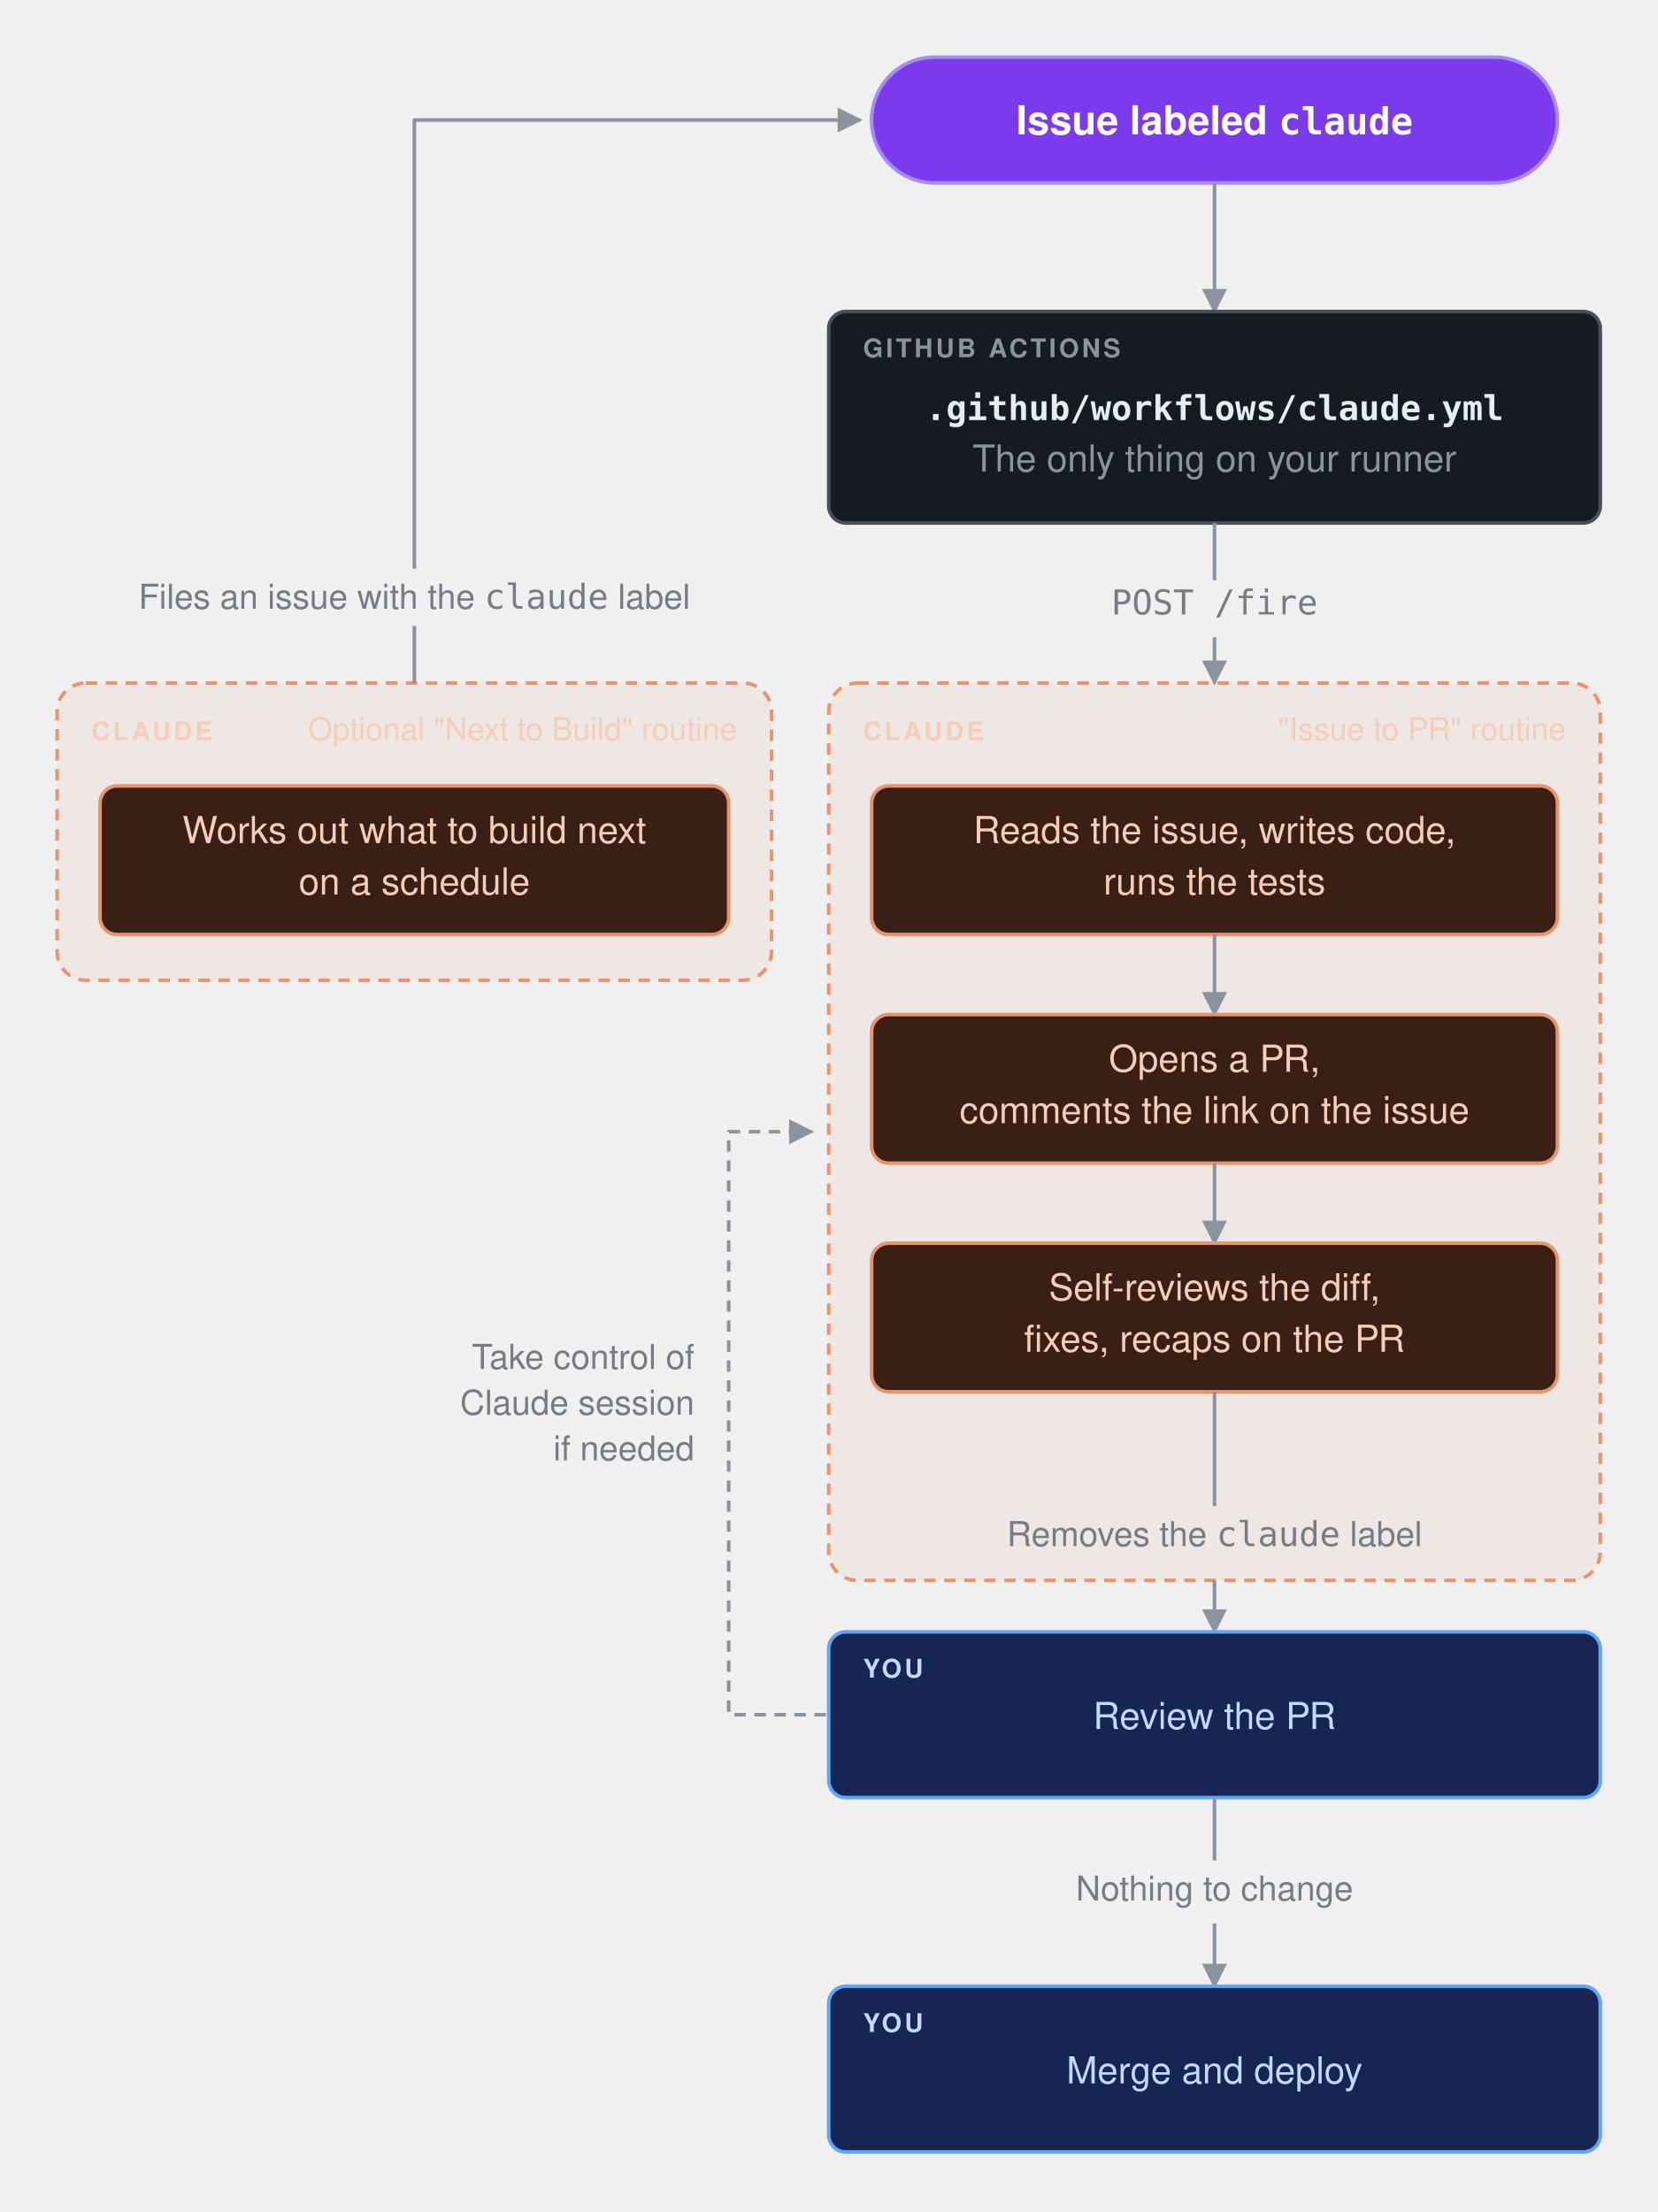
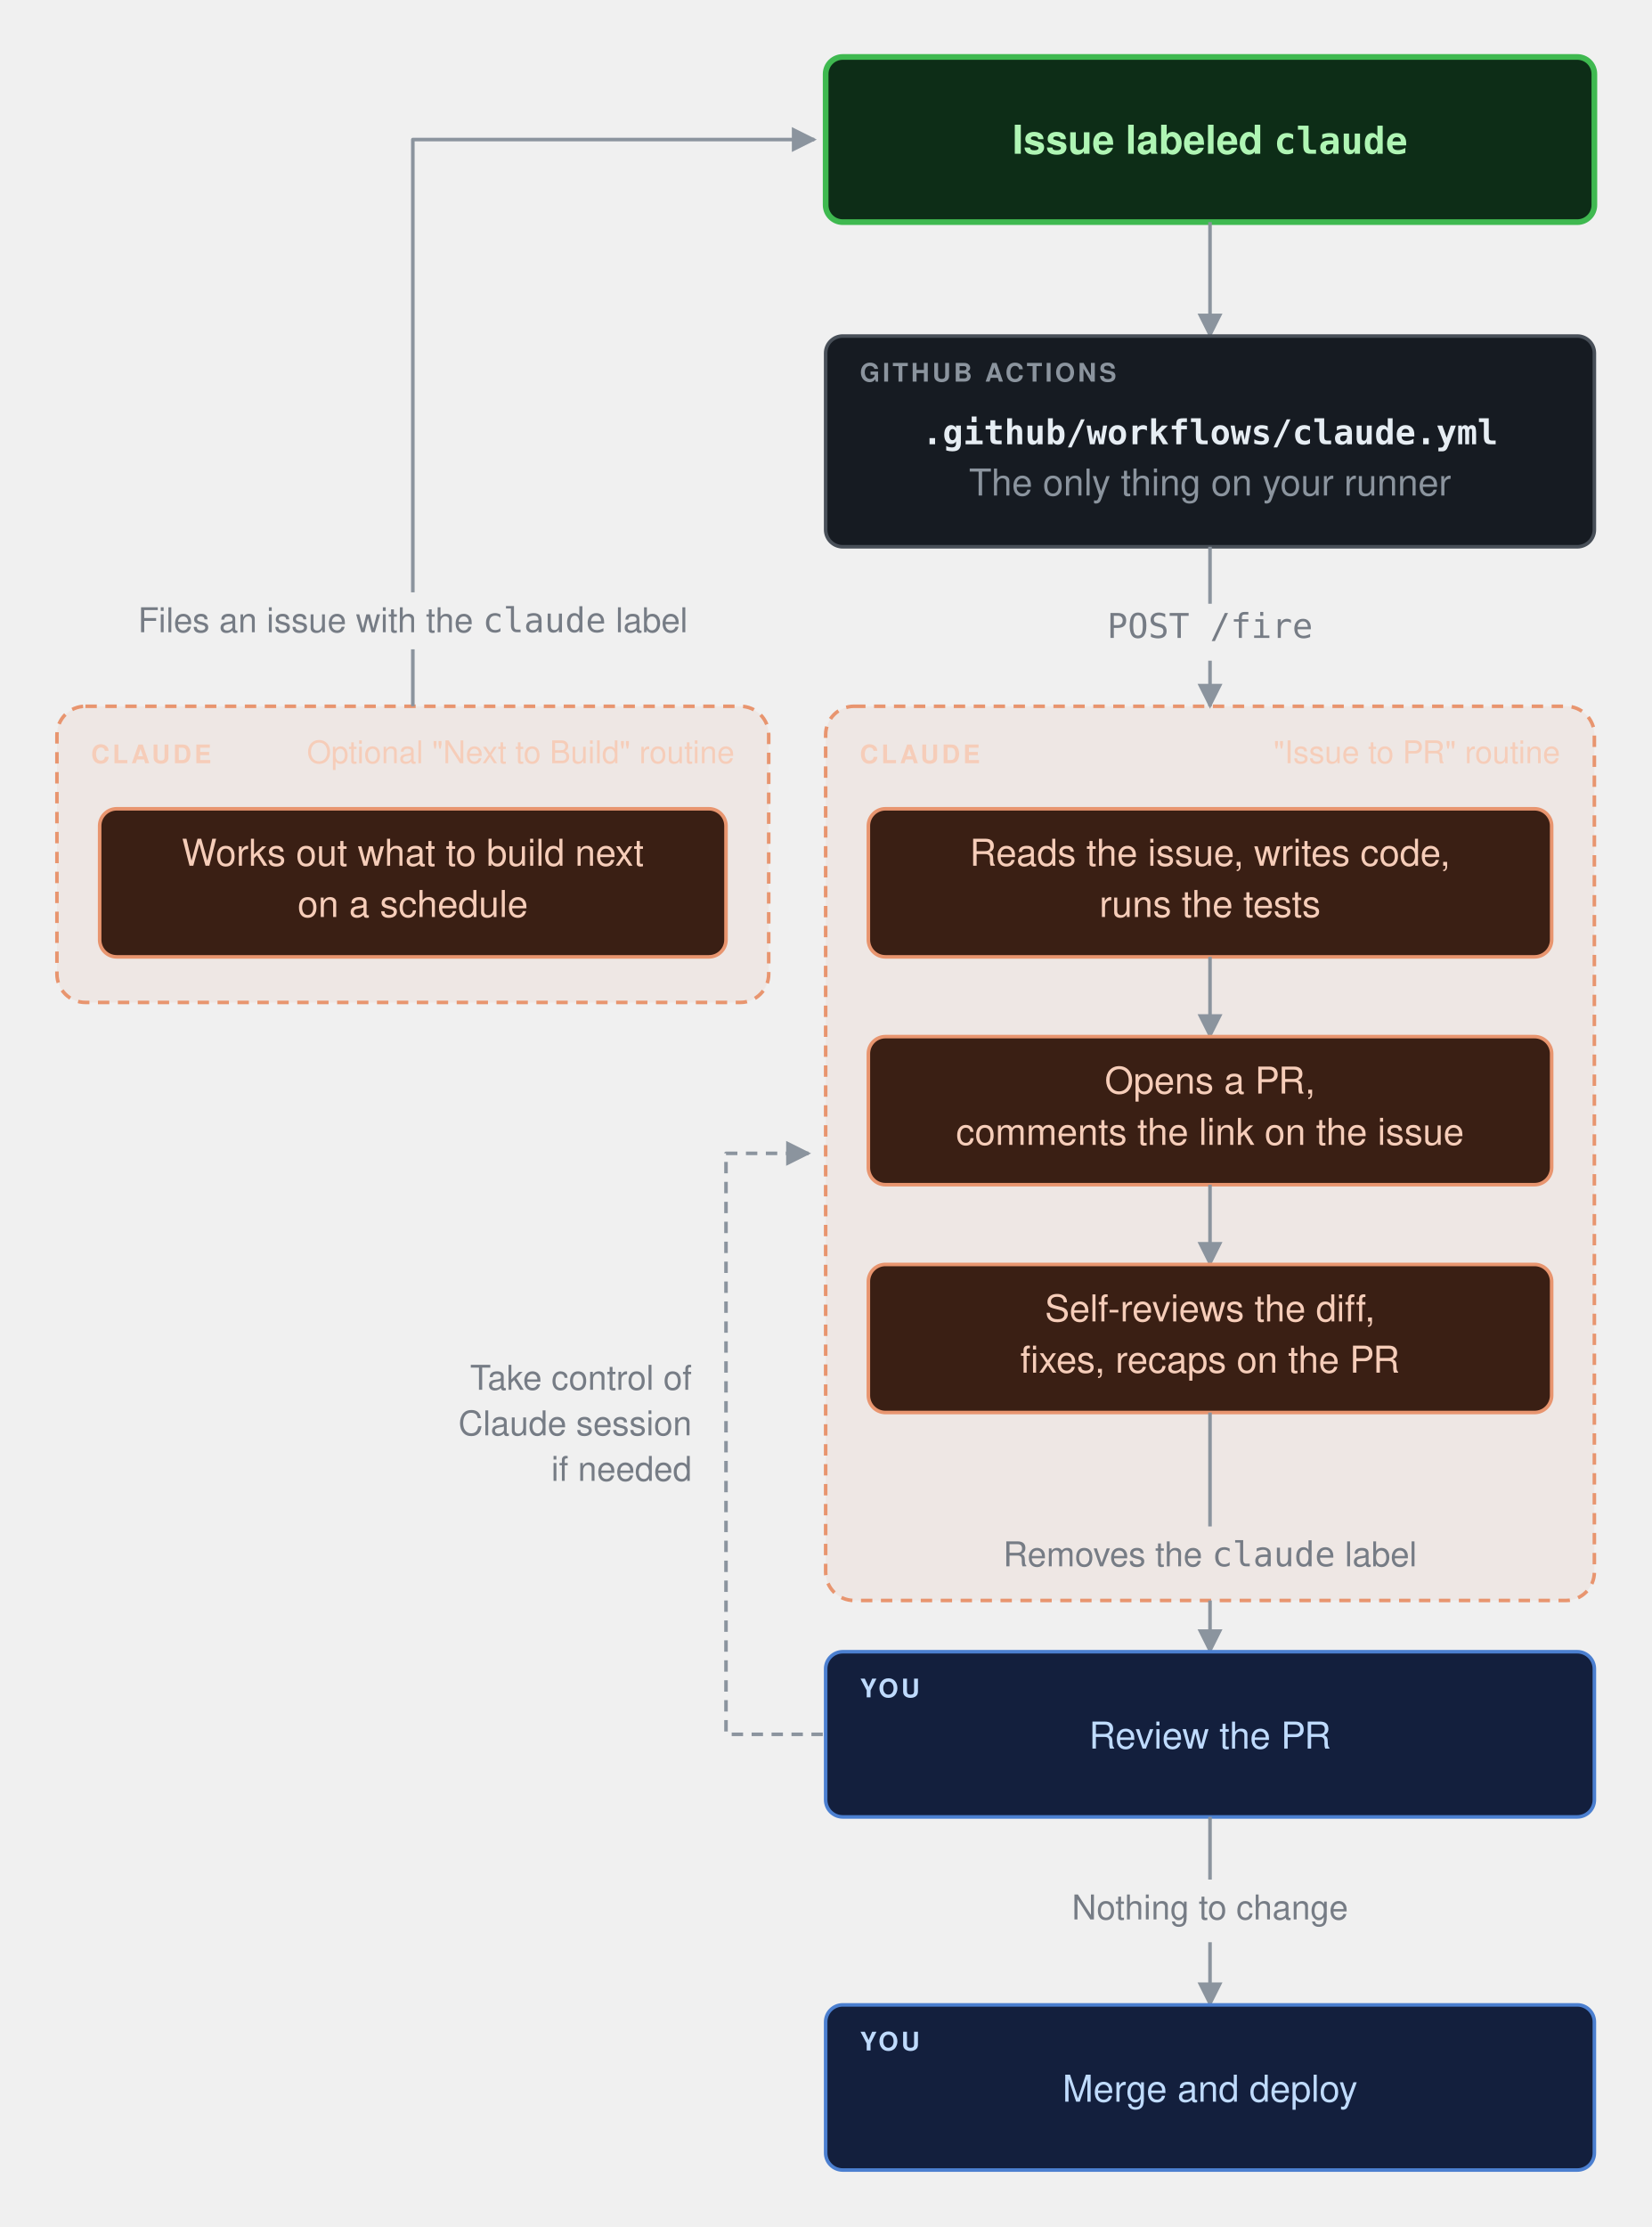
- <svg xmlns="http://www.w3.org/2000/svg" viewBox="0 0 580 774" width="580" height="774" role="img" aria-label="Optionally, the Next to Build routine works out what to build next on a schedule and files an issue with the claude label. An issue labeled claude is the trigger, whether a human, a bot or that routine applies it; a GitHub Actions workflow POSTs /fire; the Issue to PR routine reads the issue, writes code, runs the tests, opens a PR, self-reviews it and removes the label. The human reviews the PR: if nothing needs to change they merge and deploy, otherwise they take control of the Claude session.">
+ <svg xmlns="http://www.w3.org/2000/svg" viewBox="0 0 580 782" width="580" height="782" role="img" aria-label="Optionally, the Next to Build routine works out what to build next on a schedule and files an issue with the claude label. An issue labeled claude is the trigger, whether a human, a bot or that routine applies it; a GitHub Actions workflow POSTs /fire; the Issue to PR routine reads the issue, writes code, runs the tests, opens a PR, self-reviews it and removes the label. The human reviews the PR: if nothing needs to change they merge and deploy, otherwise they take control of the Claude session.">
  <defs>
    <marker id="d-arrow" viewBox="0 0 10 10" refX="9" refY="5" markerWidth="7" markerHeight="7" orient="auto-start-reverse">
      <path d="M0,0 L10,5 L0,10 z" fill="#8b949e" />
    </marker>
  </defs>
  <g font-family="ui-sans-serif, -apple-system, 'Segoe UI', Helvetica, Arial, sans-serif">
-     <rect x="20" y="239" width="250" height="104" rx="10" fill="rgba(232,149,111,0.09)" stroke="#e8956f" stroke-width="1.25" stroke-dasharray="4 3" />
-     <text x="32" y="259" font-size="9" font-weight="600" letter-spacing="1" fill="#f6cdb9">CLAUDE</text>
-     <text x="258" y="259" font-size="11" text-anchor="end" fill="#f6cdb9">Optional "Next to Build" routine</text>
-     <rect x="35" y="275" width="220" height="52" rx="6" fill="#3a1f14" stroke="#e8956f" stroke-width="1.25" />
-     <text x="145" y="295" font-size="13" text-anchor="middle" fill="#f6cdb9">Works out what to build next</text>
-     <text x="145" y="313" font-size="13" text-anchor="middle" fill="#f6cdb9">on a schedule</text>
-     <line x1="145" y1="239" x2="145" y2="219" stroke="#8b949e" stroke-width="1.25" />
-     <text x="145" y="213" font-size="12" text-anchor="middle" fill="#767c85">Files an issue with the <tspan font-family="ui-monospace, SFMono-Regular, Menlo, Consolas, monospace" font-size="12">claude</tspan> label</text>
-     <path d="M145,199 V42 H301" fill="none" stroke="#8b949e" stroke-width="1.25" stroke-linejoin="round" marker-end="url(#d-arrow)" />
-     <rect x="305" y="20" width="240" height="44" rx="22" fill="#7c3aed" stroke="#a78bfa" stroke-width="1.25" />
-     <text x="425" y="47" font-size="14" font-weight="600" text-anchor="middle" fill="#ffffff">Issue labeled <tspan font-family="ui-monospace, SFMono-Regular, Menlo, Consolas, monospace" font-size="13">claude</tspan>
+     <rect x="20" y="248" width="250" height="104" rx="10" fill="rgba(232,149,111,0.09)" stroke="#e8956f" stroke-width="1.25" stroke-dasharray="4 3" />
+     <text x="32" y="268" font-size="9" font-weight="600" letter-spacing="1" fill="#f6cdb9">CLAUDE</text>
+     <text x="258" y="268" font-size="11" text-anchor="end" fill="#f6cdb9">Optional "Next to Build" routine</text>
+     <rect x="35" y="284" width="220" height="52" rx="6" fill="#3a1f14" stroke="#e8956f" stroke-width="1.25" />
+     <text x="145" y="304" font-size="13" text-anchor="middle" fill="#f6cdb9">Works out what to build next</text>
+     <text x="145" y="322" font-size="13" text-anchor="middle" fill="#f6cdb9">on a schedule</text>
+     <line x1="145" y1="248" x2="145" y2="228" stroke="#8b949e" stroke-width="1.25" />
+     <text x="145" y="222" font-size="12" text-anchor="middle" fill="#767c85">Files an issue with the <tspan font-family="ui-monospace, SFMono-Regular, Menlo, Consolas, monospace" font-size="12">claude</tspan> label</text>
+     <path d="M145,208 V49 H286" fill="none" stroke="#8b949e" stroke-width="1.25" stroke-linejoin="round" marker-end="url(#d-arrow)" />
+     <rect x="290" y="20" width="270" height="58" rx="6" fill="#0d2d17" stroke="#3fb950" stroke-width="2" />
+     <text x="425" y="54" font-size="14" font-weight="600" text-anchor="middle" fill="#aff5b4">Issue labeled <tspan font-family="ui-monospace, SFMono-Regular, Menlo, Consolas, monospace" font-size="13">claude</tspan>
    </text>
-     <line x1="425" y1="64" x2="425" y2="109" stroke="#8b949e" stroke-width="1.25" marker-end="url(#d-arrow)" />
-     <rect x="290" y="109" width="270" height="74" rx="6" fill="#161b22" stroke="#484f58" stroke-width="1.25" />
-     <text x="302" y="125" font-size="9" font-weight="600" letter-spacing="1" fill="#8b949e">GITHUB ACTIONS</text>
-     <text x="425" y="147" font-size="12" font-weight="600" text-anchor="middle" font-family="ui-monospace, SFMono-Regular, Menlo, Consolas, monospace" fill="#e6edf3">.github/workflows/claude.yml</text>
-     <text x="425" y="165" font-size="13" text-anchor="middle" fill="#8b949e">The only thing on your runner</text>
-     <line x1="425" y1="183" x2="425" y2="203" stroke="#8b949e" stroke-width="1.25" />
-     <text x="425" y="215" font-size="12" text-anchor="middle" font-family="ui-monospace, SFMono-Regular, Menlo, Consolas, monospace" fill="#767c85">POST /fire</text>
-     <line x1="425" y1="223" x2="425" y2="239" stroke="#8b949e" stroke-width="1.25" marker-end="url(#d-arrow)" />
-     <rect x="290" y="239" width="270" height="314" rx="10" fill="rgba(232,149,111,0.09)" stroke="#e8956f" stroke-width="1.25" stroke-dasharray="4 3" />
-     <text x="302" y="259" font-size="9" font-weight="600" letter-spacing="1" fill="#f6cdb9">CLAUDE</text>
-     <text x="548" y="259" font-size="11" text-anchor="end" fill="#f6cdb9">"Issue to PR" routine</text>
-     <rect x="305" y="275" width="240" height="52" rx="6" fill="#3a1f14" stroke="#e8956f" stroke-width="1.25" />
-     <text x="425" y="295" font-size="13" text-anchor="middle" fill="#f6cdb9">Reads the issue, writes code,</text>
-     <text x="425" y="313" font-size="13" text-anchor="middle" fill="#f6cdb9">runs the tests</text>
-     <line x1="425" y1="327" x2="425" y2="355" stroke="#8b949e" stroke-width="1.25" marker-end="url(#d-arrow)" />
-     <rect x="305" y="355" width="240" height="52" rx="6" fill="#3a1f14" stroke="#e8956f" stroke-width="1.25" />
-     <text x="425" y="375" font-size="13" text-anchor="middle" fill="#f6cdb9">Opens a PR,</text>
-     <text x="425" y="393" font-size="13" text-anchor="middle" fill="#f6cdb9">comments the link on the issue</text>
-     <line x1="425" y1="407" x2="425" y2="435" stroke="#8b949e" stroke-width="1.25" marker-end="url(#d-arrow)" />
-     <rect x="305" y="435" width="240" height="52" rx="6" fill="#3a1f14" stroke="#e8956f" stroke-width="1.25" />
-     <text x="425" y="455" font-size="13" text-anchor="middle" fill="#f6cdb9">Self-reviews the diff,</text>
-     <text x="425" y="473" font-size="13" text-anchor="middle" fill="#f6cdb9">fixes, recaps on the PR</text>
-     <line x1="425" y1="487" x2="425" y2="527" stroke="#8b949e" stroke-width="1.25" />
-     <text x="425" y="541" font-size="12" text-anchor="middle" fill="#767c85">Removes the <tspan font-family="ui-monospace, SFMono-Regular, Menlo, Consolas, monospace" font-size="12">claude</tspan> label</text>
-     <line x1="425" y1="553" x2="425" y2="571" stroke="#8b949e" stroke-width="1.25" marker-end="url(#d-arrow)" />
-     <rect x="290" y="571" width="270" height="58" rx="6" fill="#172554" stroke="#60a5fa" stroke-width="1.25" />
-     <text x="302" y="587" font-size="9" font-weight="600" letter-spacing="1" fill="#bfdbfe">YOU</text>
-     <text x="425" y="605" font-size="13" text-anchor="middle" fill="#bfdbfe">Review the PR</text>
-     <line x1="425" y1="629" x2="425" y2="651" stroke="#8b949e" stroke-width="1.25" />
-     <text x="425" y="665" font-size="12" text-anchor="middle" fill="#767c85">Nothing to change</text>
-     <line x1="425" y1="673" x2="425" y2="695" stroke="#8b949e" stroke-width="1.25" marker-end="url(#d-arrow)" />
-     <rect x="290" y="695" width="270" height="58" rx="6" fill="#172554" stroke="#60a5fa" stroke-width="1.25" />
-     <text x="302" y="711" font-size="9" font-weight="600" letter-spacing="1" fill="#bfdbfe">YOU</text>
-     <text x="425" y="729" font-size="13" text-anchor="middle" fill="#bfdbfe">Merge and deploy</text>
-     <path d="M289,600 H255 V396 H284" fill="none" stroke="#8b949e" stroke-width="1.25" stroke-dasharray="4 3" stroke-linejoin="round" marker-end="url(#d-arrow)" />
-     <text x="243" y="479" font-size="12" text-anchor="end" fill="#767c85">Take control of</text>
-     <text x="243" y="495" font-size="12" text-anchor="end" fill="#767c85">Claude session</text>
-     <text x="243" y="511" font-size="12" text-anchor="end" fill="#767c85">if needed</text>
+     <line x1="425" y1="78" x2="425" y2="118" stroke="#8b949e" stroke-width="1.25" marker-end="url(#d-arrow)" />
+     <rect x="290" y="118" width="270" height="74" rx="6" fill="#161b22" stroke="#484f58" stroke-width="1.25" />
+     <text x="302" y="134" font-size="9" font-weight="600" letter-spacing="1" fill="#8b949e">GITHUB ACTIONS</text>
+     <text x="425" y="156" font-size="12" font-weight="600" text-anchor="middle" font-family="ui-monospace, SFMono-Regular, Menlo, Consolas, monospace" fill="#e6edf3">.github/workflows/claude.yml</text>
+     <text x="425" y="174" font-size="13" text-anchor="middle" fill="#8b949e">The only thing on your runner</text>
+     <line x1="425" y1="192" x2="425" y2="212" stroke="#8b949e" stroke-width="1.25" />
+     <text x="425" y="224" font-size="12" text-anchor="middle" font-family="ui-monospace, SFMono-Regular, Menlo, Consolas, monospace" fill="#767c85">POST /fire</text>
+     <line x1="425" y1="232" x2="425" y2="248" stroke="#8b949e" stroke-width="1.25" marker-end="url(#d-arrow)" />
+     <rect x="290" y="248" width="270" height="314" rx="10" fill="rgba(232,149,111,0.09)" stroke="#e8956f" stroke-width="1.25" stroke-dasharray="4 3" />
+     <text x="302" y="268" font-size="9" font-weight="600" letter-spacing="1" fill="#f6cdb9">CLAUDE</text>
+     <text x="548" y="268" font-size="11" text-anchor="end" fill="#f6cdb9">"Issue to PR" routine</text>
+     <rect x="305" y="284" width="240" height="52" rx="6" fill="#3a1f14" stroke="#e8956f" stroke-width="1.25" />
+     <text x="425" y="304" font-size="13" text-anchor="middle" fill="#f6cdb9">Reads the issue, writes code,</text>
+     <text x="425" y="322" font-size="13" text-anchor="middle" fill="#f6cdb9">runs the tests</text>
+     <line x1="425" y1="336" x2="425" y2="364" stroke="#8b949e" stroke-width="1.25" marker-end="url(#d-arrow)" />
+     <rect x="305" y="364" width="240" height="52" rx="6" fill="#3a1f14" stroke="#e8956f" stroke-width="1.25" />
+     <text x="425" y="384" font-size="13" text-anchor="middle" fill="#f6cdb9">Opens a PR,</text>
+     <text x="425" y="402" font-size="13" text-anchor="middle" fill="#f6cdb9">comments the link on the issue</text>
+     <line x1="425" y1="416" x2="425" y2="444" stroke="#8b949e" stroke-width="1.25" marker-end="url(#d-arrow)" />
+     <rect x="305" y="444" width="240" height="52" rx="6" fill="#3a1f14" stroke="#e8956f" stroke-width="1.25" />
+     <text x="425" y="464" font-size="13" text-anchor="middle" fill="#f6cdb9">Self-reviews the diff,</text>
+     <text x="425" y="482" font-size="13" text-anchor="middle" fill="#f6cdb9">fixes, recaps on the PR</text>
+     <line x1="425" y1="496" x2="425" y2="536" stroke="#8b949e" stroke-width="1.25" />
+     <text x="425" y="550" font-size="12" text-anchor="middle" fill="#767c85">Removes the <tspan font-family="ui-monospace, SFMono-Regular, Menlo, Consolas, monospace" font-size="12">claude</tspan> label</text>
+     <line x1="425" y1="562" x2="425" y2="580" stroke="#8b949e" stroke-width="1.25" marker-end="url(#d-arrow)" />
+     <rect x="290" y="580" width="270" height="58" rx="6" fill="#131f3d" stroke="#4b7fd0" stroke-width="1.25" />
+     <text x="302" y="596" font-size="9" font-weight="600" letter-spacing="1" fill="#bfdbfe">YOU</text>
+     <text x="425" y="614" font-size="13" text-anchor="middle" fill="#bfdbfe">Review the PR</text>
+     <line x1="425" y1="638" x2="425" y2="660" stroke="#8b949e" stroke-width="1.25" />
+     <text x="425" y="674" font-size="12" text-anchor="middle" fill="#767c85">Nothing to change</text>
+     <line x1="425" y1="682" x2="425" y2="704" stroke="#8b949e" stroke-width="1.25" marker-end="url(#d-arrow)" />
+     <rect x="290" y="704" width="270" height="58" rx="6" fill="#131f3d" stroke="#4b7fd0" stroke-width="1.25" />
+     <text x="302" y="720" font-size="9" font-weight="600" letter-spacing="1" fill="#bfdbfe">YOU</text>
+     <text x="425" y="738" font-size="13" text-anchor="middle" fill="#bfdbfe">Merge and deploy</text>
+     <path d="M289,609 H255 V405 H284" fill="none" stroke="#8b949e" stroke-width="1.25" stroke-dasharray="4 3" stroke-linejoin="round" marker-end="url(#d-arrow)" />
+     <text x="243" y="488" font-size="12" text-anchor="end" fill="#767c85">Take control of</text>
+     <text x="243" y="504" font-size="12" text-anchor="end" fill="#767c85">Claude session</text>
+     <text x="243" y="520" font-size="12" text-anchor="end" fill="#767c85">if needed</text>
  </g>
</svg>
